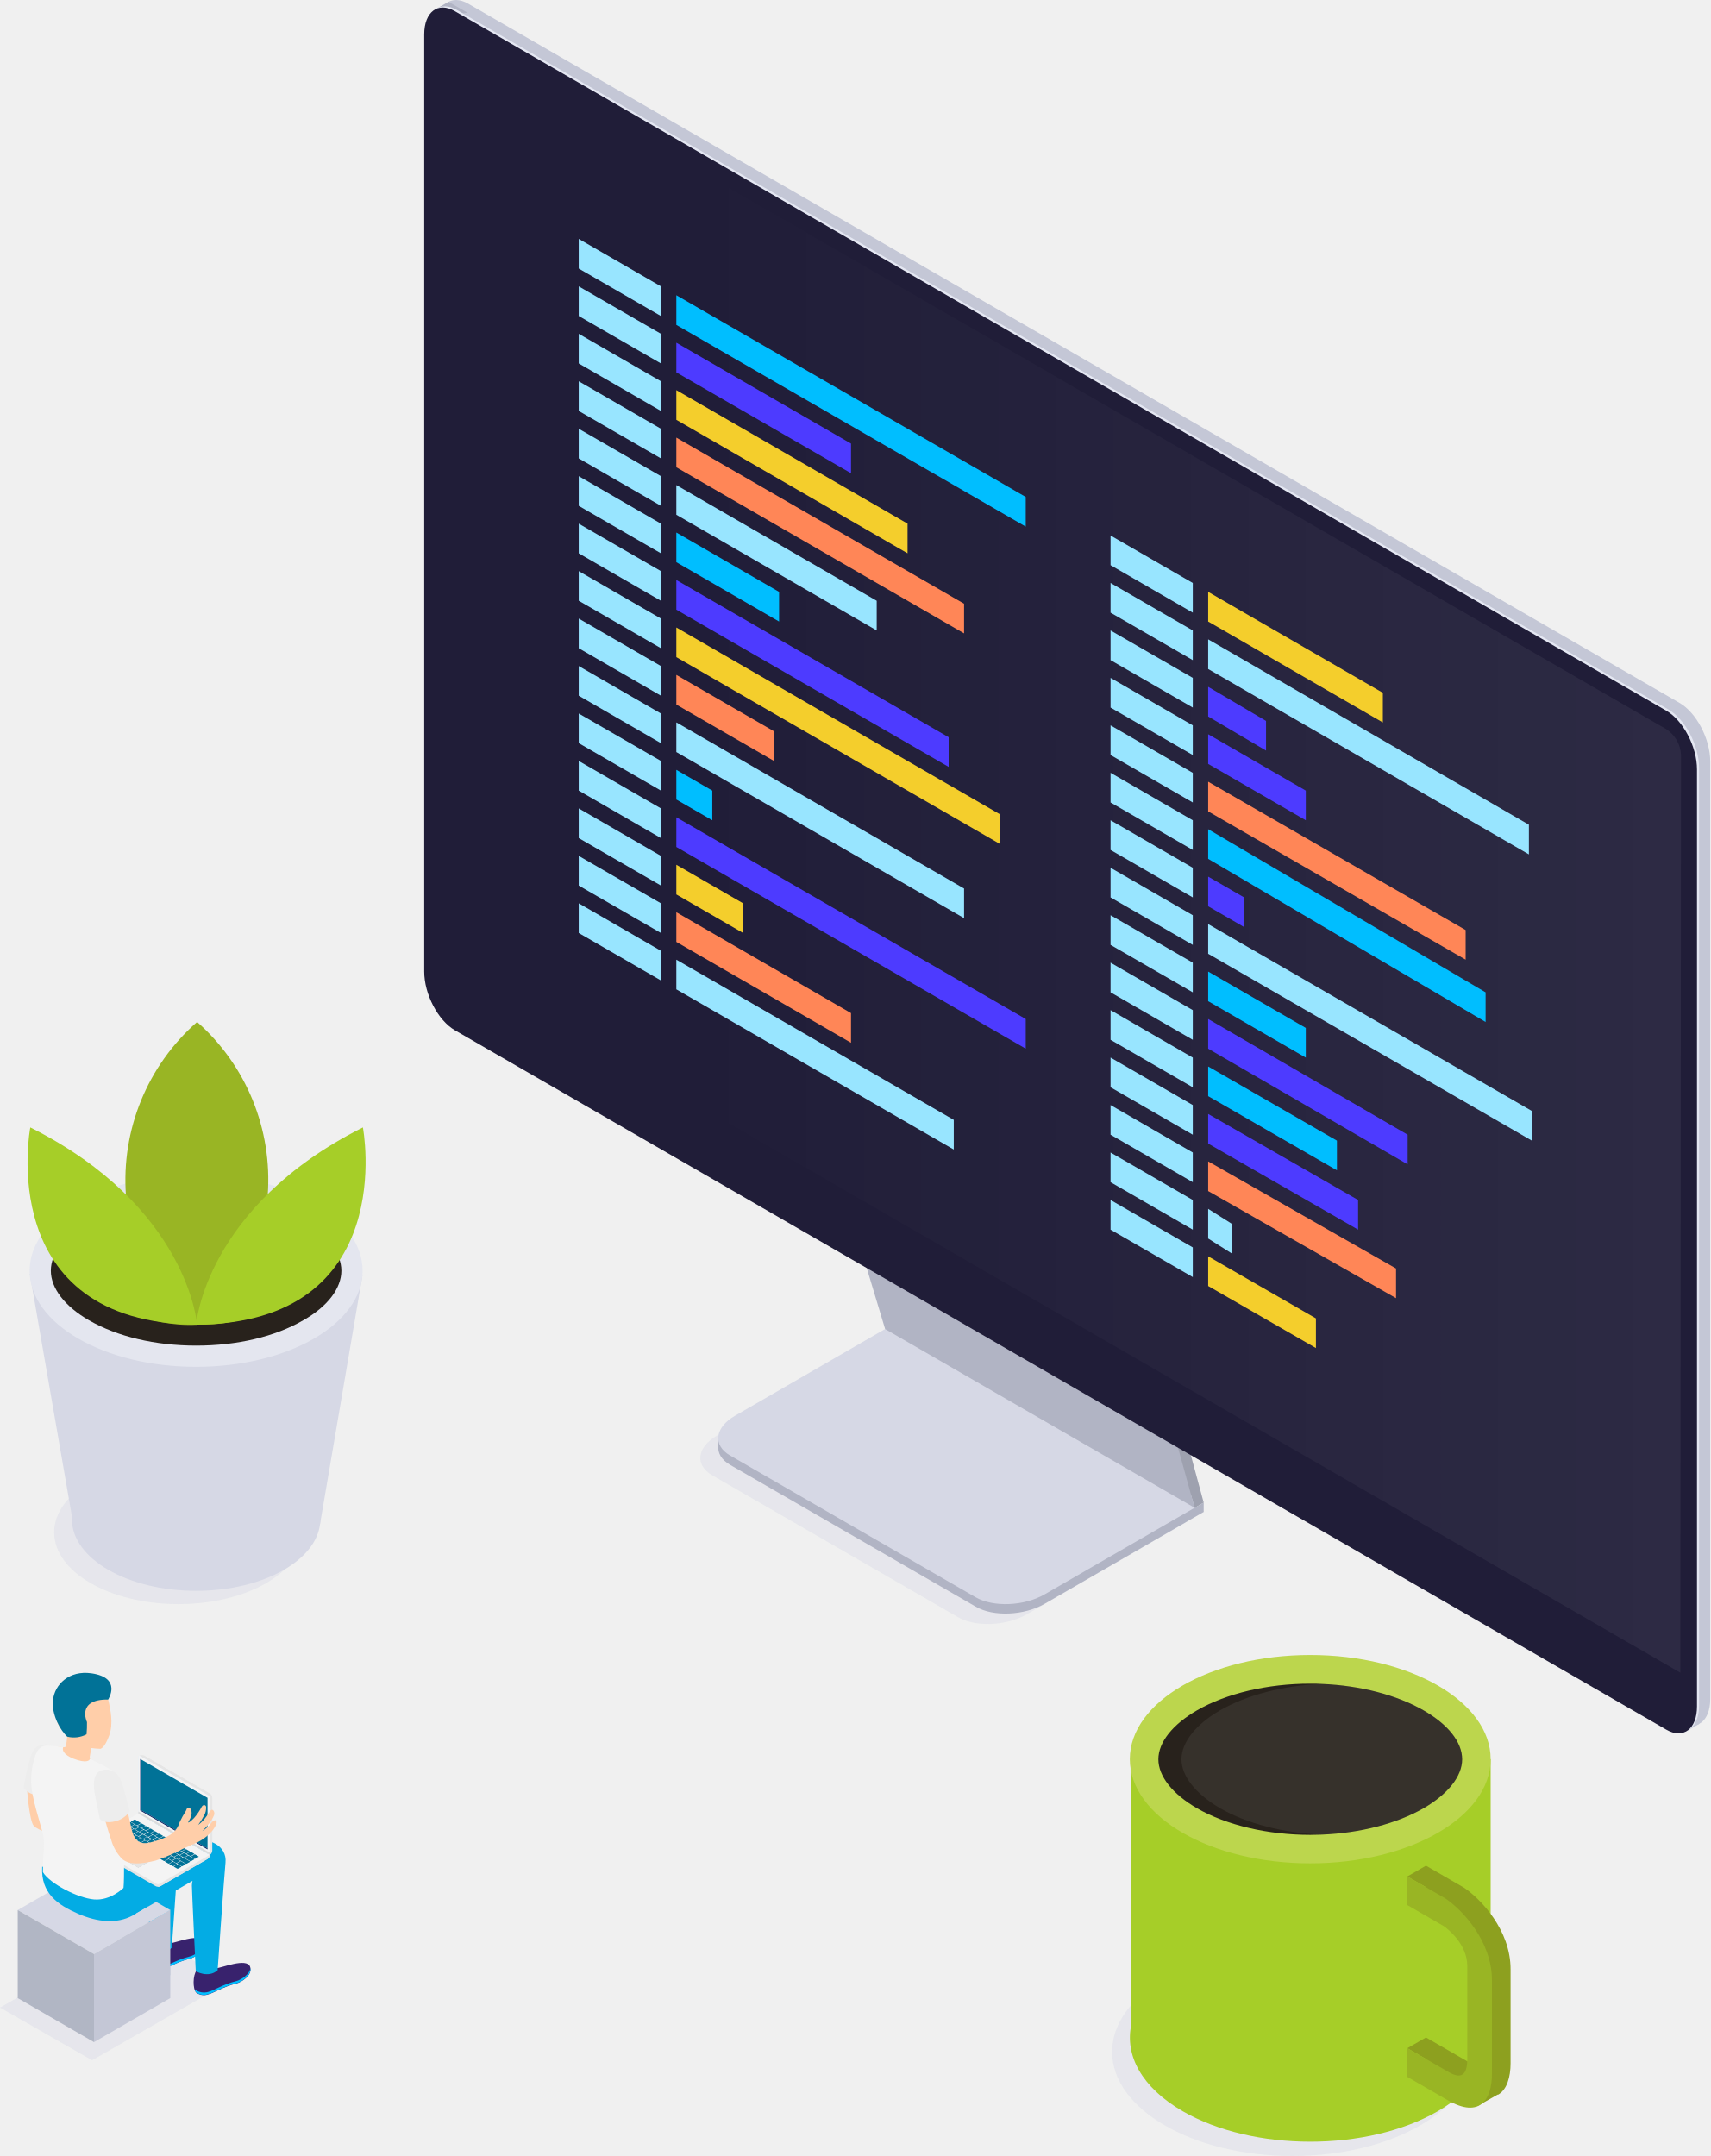
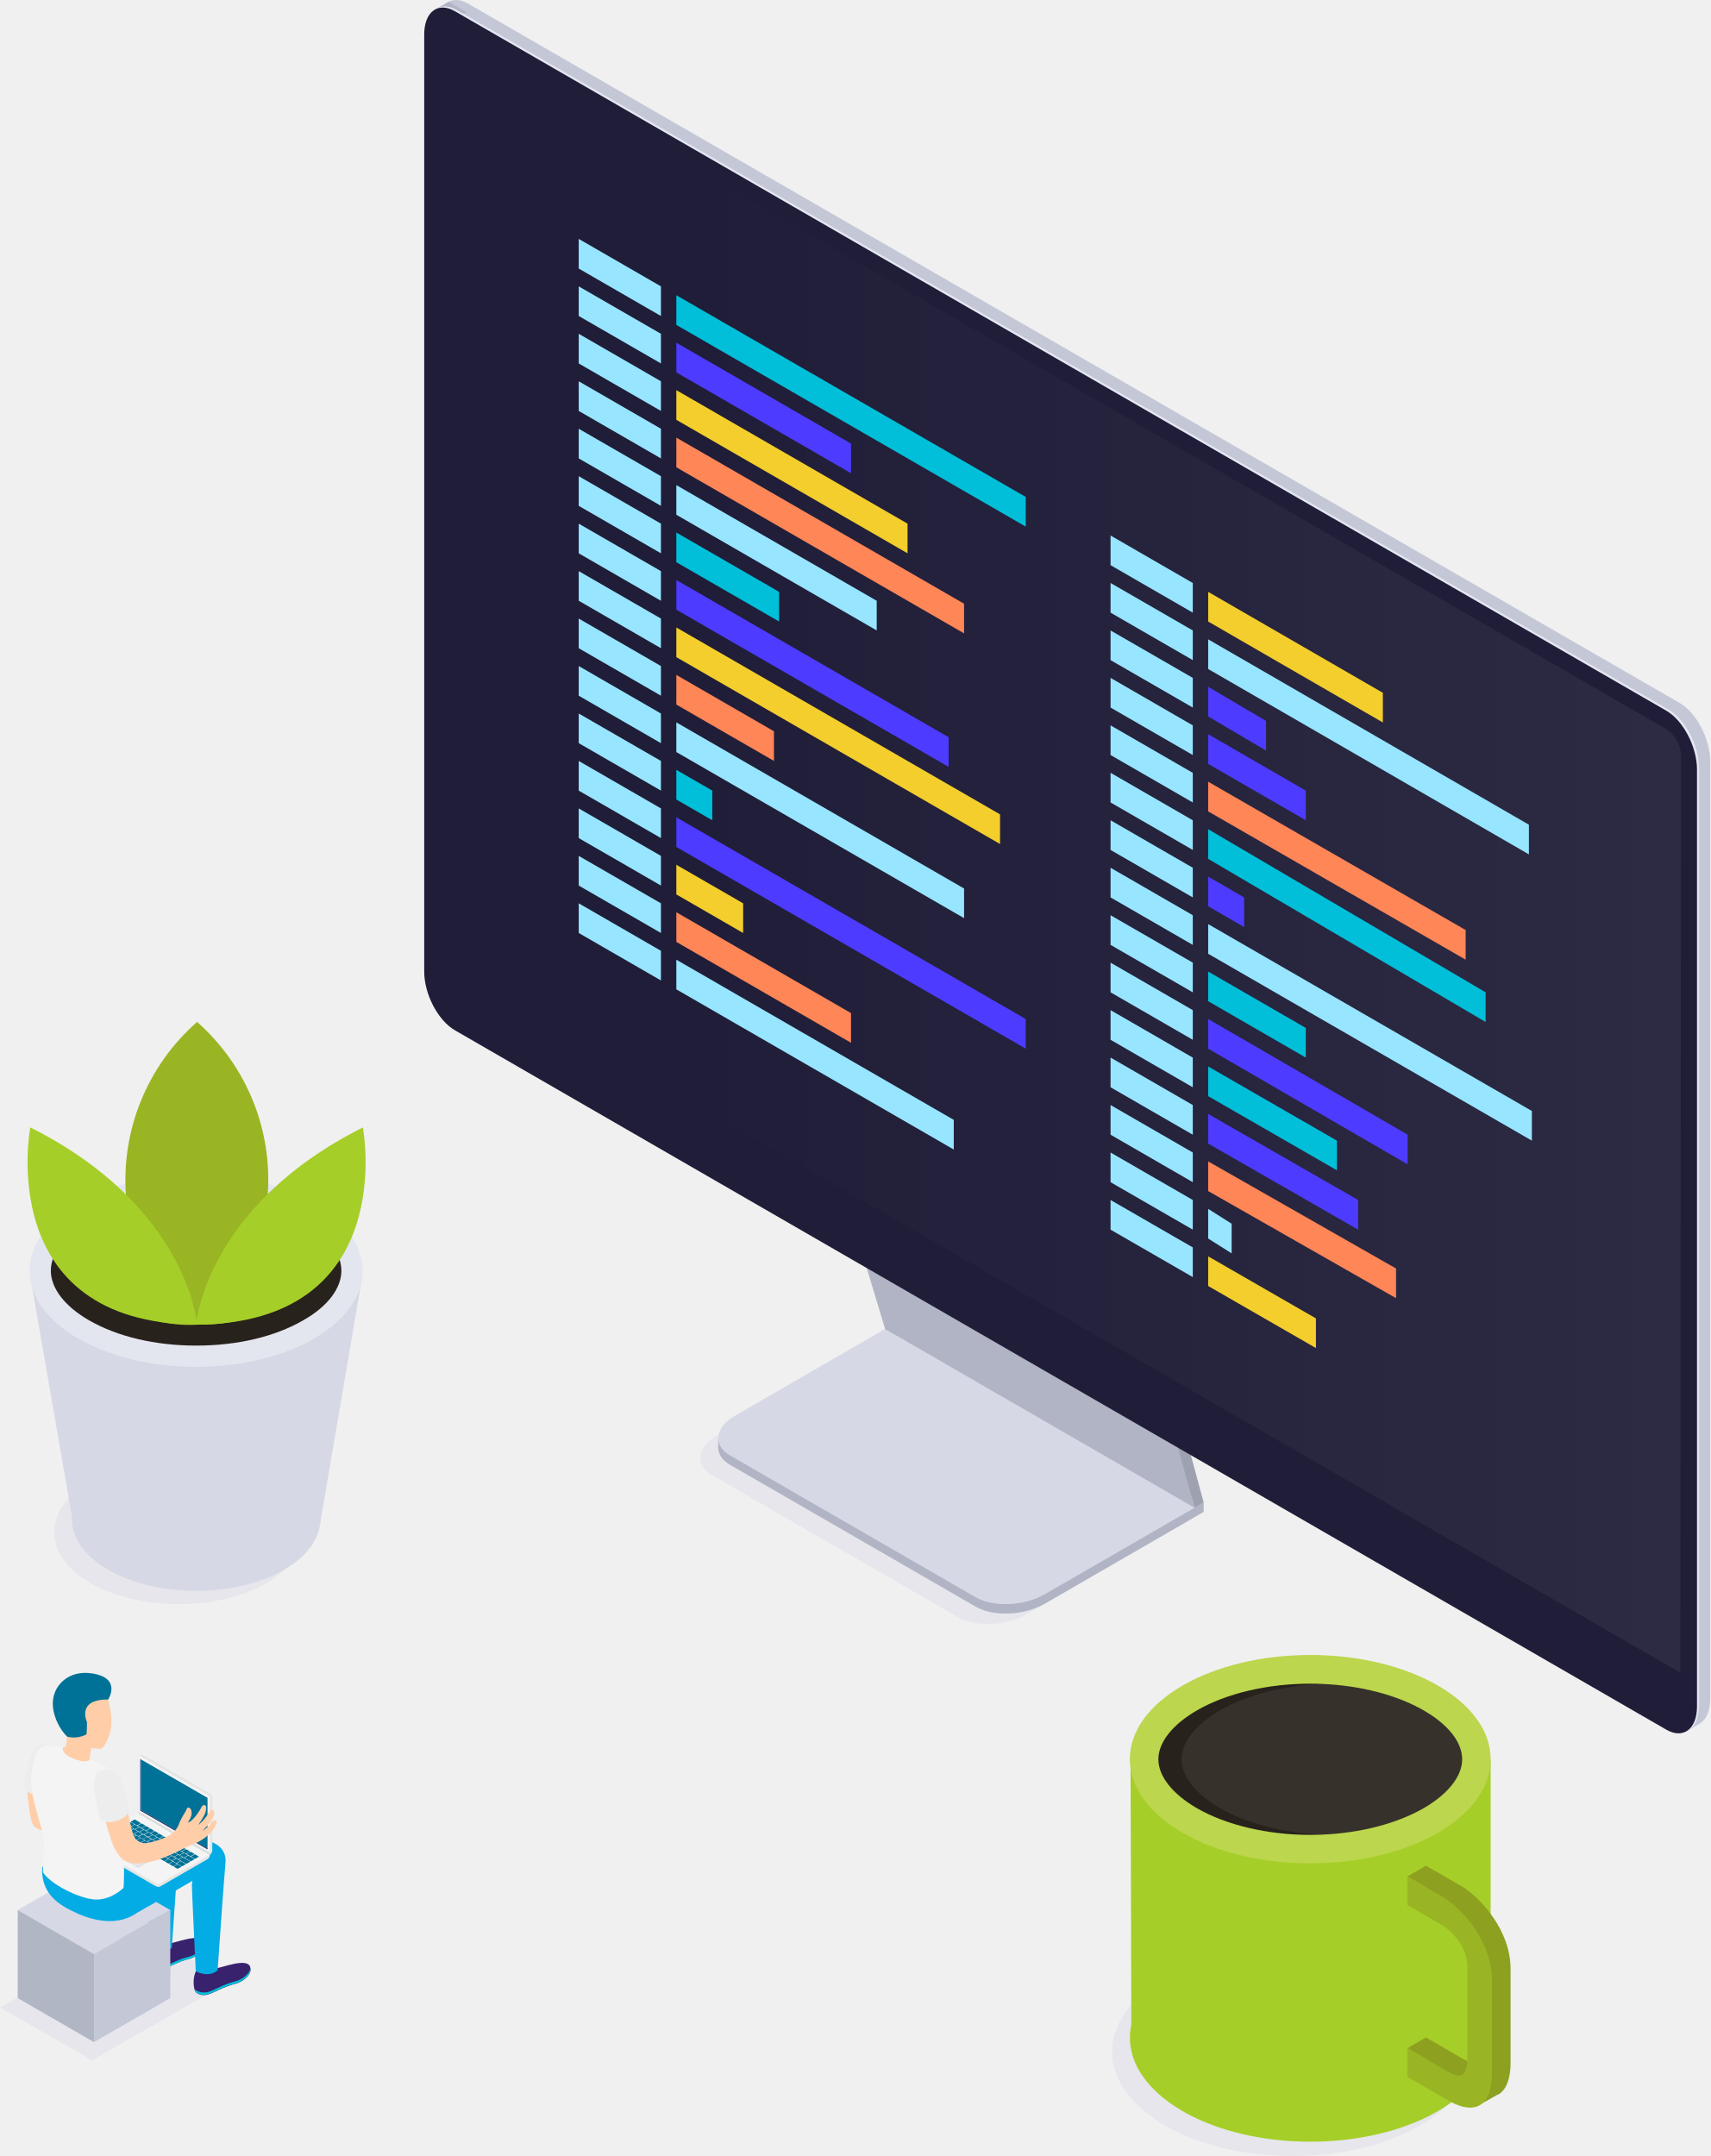
<svg xmlns="http://www.w3.org/2000/svg" viewBox="0 0 396.62 500">
  <defs>
-     <style>.cls-1,.cls-2{fill:#d6d8e5;}.cls-1{opacity:0.4;}.cls-3{fill:#b1b6c4;}.cls-4{fill:#c4c7d6;}.cls-5{fill:#38226d;}.cls-6{fill:#00beff;}.cls-7{fill:#03ace4;}.cls-8{fill:#ffcea9;}.cls-9{fill:#ededed;}.cls-10{fill:#e5e5e5;}.cls-11{fill:#f4f4f4;}.cls-12{fill:#bfbfbf;}.cls-13{fill:#017297;}.cls-14{fill:#dceeff;}.cls-15{fill:#dbdbdb;}.cls-16{fill:#1e3779;}.cls-17{fill:#031f60;}.cls-18{fill:#b1b4c4;}.cls-19{fill:#9ea1af;}.cls-20{fill:#e4e7f2;}.cls-21{fill:#201d38;}.cls-22{opacity:0.3;fill:url(#Безымянный_градиент_15);}.cls-23{fill:#98e5ff;}.cls-24{fill:#f4ce2c;}.cls-25{fill:#4d3bff;}.cls-26{fill:#ff8657;}.cls-27{fill:#00beff;}.cls-28{fill:#a6ce28;}.cls-29{fill:#bcd64d;}.cls-30{fill:#28221c;}.cls-31{fill:#fff;opacity:0.07;}.cls-32{fill:#8da01f;}.cls-33{fill:#99b524;}.cls-34{fill:#e4e6ef;}</style>
+     <style>.cls-1,.cls-2{fill:#d6d8e5;}.cls-1{opacity:0.4;}.cls-3{fill:#b1b6c4;}.cls-4{fill:#c4c7d6;}.cls-5{fill:#38226d;}.cls-6{fill:#01BFD9;}.cls-7{fill:#03ace4;}.cls-8{fill:#ffcea9;}.cls-9{fill:#ededed;}.cls-10{fill:#e5e5e5;}.cls-11{fill:#f4f4f4;}.cls-12{fill:#bfbfbf;}.cls-13{fill:#017297;}.cls-14{fill:#dceeff;}.cls-15{fill:#dbdbdb;}.cls-16{fill:#1e3779;}.cls-17{fill:#031f60;}.cls-18{fill:#b1b4c4;}.cls-19{fill:#9ea1af;}.cls-20{fill:#e4e7f2;}.cls-21{fill:#201d38;}.cls-22{opacity:0.3;fill:url(#Безымянный_градиент_15);}.cls-23{fill:#98e5ff;}.cls-24{fill:#f4ce2c;}.cls-25{fill:#4d3bff;}.cls-26{fill:#ff8657;}.cls-27{fill:#01BFD9;}.cls-28{fill:#a6ce28;}.cls-29{fill:#bcd64d;}.cls-30{fill:#28221c;}.cls-31{fill:#fff;opacity:0.07;}.cls-32{fill:#8da01f;}.cls-33{fill:#99b524;}.cls-34{fill:#e4e6ef;}</style>
    <linearGradient id="Безымянный_градиент_15" x1="101.94" y1="197.18" x2="389.84" y2="197.18" gradientUnits="userSpaceOnUse">
      <stop offset="0.21" stop-color="#fff" stop-opacity="0" />
      <stop offset="1" stop-color="#fff" stop-opacity="0.2" />
    </linearGradient>
  </defs>
  <g id="Слой_2" data-name="Слой 2">
    <g id="Слой_1-2" data-name="Слой 1">
      <polygon class="cls-1" points="21.36 477.8 0 465.58 31.96 447.29 53.31 459.5 21.36 477.8" />
      <polygon class="cls-2" points="21.8 453.17 4.11 442.96 21.8 432.75 39.48 442.96 21.8 453.17" />
      <polygon class="cls-3" points="21.8 473.59 4.11 463.38 4.11 442.96 21.8 453.17 21.8 473.59" />
      <polygon class="cls-4" points="39.49 463.38 21.8 473.59 21.8 453.17 39.49 442.96 39.49 463.38" />
      <g id="Men_5">
        <path class="cls-5" d="M45.57,457a6,6,0,0,0,4.55-.55c1.1,0,7.06-2.51,7.87-.37.71,1.87-1.87,3.61-3.25,3.94-3,.73-5.24,2.23-6.45,2.49a3,3,0,0,1-2.78-.4C44.65,461.21,44.73,458.07,45.57,457Z" />
        <path class="cls-6" d="M48.29,461.94c1.21-.26,3.44-1.76,6.45-2.49,1.15-.28,3.14-1.54,3.34-3.05.27,1.73-2.06,3.26-3.34,3.57-3,.73-5.24,2.23-6.45,2.49a3,3,0,0,1-2.78-.4,1.59,1.59,0,0,1-.39-.72A3.59,3.59,0,0,0,48.29,461.94Z" />
        <path class="cls-5" d="M34.83,451.23a6,6,0,0,0,4.55-.55c1.1,0,7-2.51,7.86-.37.71,1.87-1.87,3.61-3.24,3.94-3,.73-5.24,2.23-6.45,2.49a3,3,0,0,1-2.78-.4C33.91,455.49,34,452.35,34.83,451.23Z" />
        <path class="cls-6" d="M37.55,456.22c1.21-.26,3.44-1.76,6.45-2.49,1.15-.28,3.14-1.54,3.34-3.05.27,1.73-2.06,3.26-3.34,3.57-3,.73-5.24,2.23-6.45,2.49a3,3,0,0,1-2.78-.4,1.61,1.61,0,0,1-.39-.71A3.61,3.61,0,0,0,37.55,456.22Z" />
        <path class="cls-7" d="M18.1,443.82c4.65,2,9,2.36,12.61.44l3.7-2.14c.22,4.78.43,9.37.43,9.37s2.84,2.15,5,.23c0,0,.46-6.7.93-13.3l3.88-2.24a4.51,4.51,0,0,0-.15,1.08c0,1.25.9,19.88.9,19.88s2.86,1.7,5.07-.21c0,0,1.49-21.59,1.83-25,.38-3.88-3.92-5.79-6.65-4.8l-4.16,1.55.2-2.4c.39-3.88-3.92-5.79-6.64-4.8-2.48.91-19.24,7.19-19.24,7.19a42.16,42.16,0,0,0,.59,4.81l-6.62-.56C9.43,439.11,13.46,441.78,18.1,443.82Zm11.56-10.73,4.43-2.55a5.59,5.59,0,0,0-.14.95Z" />
        <path class="cls-8" d="M6.2,414s.54,8.23,1.62,9.42,4.74,2,4.74,2L15.37,430S12.8,415.32,12.24,415,6.2,414,6.2,414Z" />
        <path id="_Контур_" data-name="&lt;Контур&gt;" class="cls-9" d="M11.61,404.85A3.09,3.09,0,0,0,7.69,406c-1,1.71-2.11,7.6-2.21,8.6a4.15,4.15,0,0,0,3.63,1.67Z" />
        <path id="_Контур_2" data-name="&lt;Контур&gt;" class="cls-8" d="M12.6,405c1.42.07,2.48.43,2.66,0a18.1,18.1,0,0,0,.32-2.22c-.16-.42-.3-.86-.3-.86-1.79-1.1-2.35-3-2.59-5.28-.4-3.85,1.68-7.21,5.52-7.61,3.62-.38,6.28,2.16,7,5.65.38,1.72,1.14,5,.11,7.81-.57,1.58-1.31,2.84-2,3.08a17.07,17.07,0,0,1-2.14-.18h0s-.19,1.07-.32,1.75-.09,1.05,1.28,1.89-2.06,2.57-4.3,2.4-4.76-1.52-5.45-3C11.56,406.81,11.62,404.91,12.6,405Z" />
        <g id="_Группа_" data-name="&lt;Группа&gt;">
          <g id="_Группа_2" data-name="&lt;Группа&gt;">
            <g id="_Группа_3" data-name="&lt;Группа&gt;">
              <path id="_Контур_3" data-name="&lt;Контур&gt;" class="cls-10" d="M48.66,430.15h0a1.16,1.16,0,0,1-.58,1l-10.85,6.26a1.15,1.15,0,0,1-1.16,0l-15.2-8.78a1.14,1.14,0,0,1-.58-1v-.08Z" />
              <path id="_Контур_4" data-name="&lt;Контур&gt;" class="cls-10" d="M48.08,431.15l-10.85,6.26a1.1,1.1,0,0,1-.58.16v-7.42h12A1.16,1.16,0,0,1,48.08,431.15Z" />
              <g id="_Группа_4" data-name="&lt;Группа&gt;">
                <path id="_Контур_5" data-name="&lt;Контур&gt;" class="cls-11" d="M37.06,436.84a.79.79,0,0,1-.81,0l-15.81-9.12c-.2-.12-.2-.31,0-.42l11.64-6.73,16.58,9.58Z" />
              </g>
              <g id="_Группа_5" data-name="&lt;Группа&gt;">
                <polygon id="_Контур_6" data-name="&lt;Контур&gt;" class="cls-12" points="26.93 430.15 27.01 430.19 32.08 433.12 34.86 431.51 34.94 431.47 29.79 428.5 26.93 430.15" />
                <polygon id="_Контур_7" data-name="&lt;Контур&gt;" class="cls-10" points="27.01 430.19 32.08 433.12 34.86 431.51 29.79 428.59 27.01 430.19" />
              </g>
              <path class="cls-13" d="M44.36,430.62l.73.42a.24.24,0,0,0,.23,0l.7-.4c.07,0,.08-.1,0-.13l-.73-.43a.27.27,0,0,0-.23,0l-.7.41C44.31,430.53,44.3,430.59,44.36,430.62Z" />
              <path class="cls-13" d="M43.33,430l.73.42a.24.24,0,0,0,.23,0l.7-.4c.07,0,.07-.1,0-.13l-.73-.42a.24.24,0,0,0-.23,0l-.7.4C43.28,429.93,43.27,430,43.33,430Z" />
              <path class="cls-13" d="M42.29,429.43l.73.42a.29.29,0,0,0,.24,0l.69-.4c.07,0,.08-.1,0-.14l-.73-.42a.24.24,0,0,0-.23,0l-.7.4C42.24,429.33,42.23,429.39,42.29,429.43Z" />
              <path class="cls-13" d="M41.26,428.83l.73.42a.27.27,0,0,0,.23,0l.7-.4c.07,0,.08-.1,0-.14l-.73-.42a.29.29,0,0,0-.24,0l-.69.4C41.21,428.73,41.2,428.79,41.26,428.83Z" />
              <path class="cls-13" d="M40.22,428.23l.74.42a.24.24,0,0,0,.23,0l.69-.4c.07,0,.08-.1,0-.13l-.73-.43a.27.27,0,0,0-.23,0l-.7.41C40.17,428.14,40.16,428.2,40.22,428.23Z" />
              <path class="cls-13" d="M39.19,427.63l.73.43a.27.27,0,0,0,.23,0l.7-.41c.07,0,.08-.1,0-.13l-.73-.42a.26.26,0,0,0-.24,0l-.69.4C39.14,427.54,39.13,427.6,39.19,427.63Z" />
              <path class="cls-13" d="M38.16,427l.73.42a.27.27,0,0,0,.23,0l.7-.4c.07,0,.07-.1,0-.14l-.73-.42a.27.27,0,0,0-.23,0l-.7.4C38.1,426.94,38.1,427,38.16,427Z" />
              <path class="cls-13" d="M37.12,426.44l.73.42a.24.24,0,0,0,.23,0l.7-.4c.07,0,.08-.1,0-.13l-.73-.43a.27.27,0,0,0-.23,0l-.7.41C37.07,426.35,37.06,426.41,37.12,426.44Z" />
              <path class="cls-13" d="M36.09,425.84l.73.42a.24.24,0,0,0,.23,0l.7-.4c.07,0,.07-.1,0-.13L37,425.3a.24.24,0,0,0-.23,0l-.7.4C36,425.75,36,425.81,36.09,425.84Z" />
              <path class="cls-13" d="M35.05,425.25l.73.42a.29.29,0,0,0,.24,0l.69-.4c.07,0,.08-.1,0-.14L36,424.7a.24.24,0,0,0-.23,0l-.7.4C35,425.15,35,425.21,35.05,425.25Z" />
              <path class="cls-13" d="M34,424.65l.73.42a.27.27,0,0,0,.23,0l.7-.4c.07,0,.08-.1,0-.14L35,424.1a.29.29,0,0,0-.24,0l-.69.4C34,424.55,34,424.61,34,424.65Z" />
              <path class="cls-13" d="M33,424.05l.74.42a.24.24,0,0,0,.23,0l.7-.4c.06,0,.07-.1,0-.13l-.73-.43a.27.27,0,0,0-.23,0l-.7.41C32.93,424,32.93,424,33,424.05Z" />
              <path class="cls-13" d="M32,423.45l.73.43a.27.27,0,0,0,.23,0l.7-.41c.07,0,.08-.1,0-.13l-.73-.42a.26.26,0,0,0-.24,0l-.69.4C31.9,423.36,31.89,423.42,32,423.45Z" />
              <path class="cls-13" d="M30.42,422.57l1.23.71a.27.27,0,0,0,.23,0l.7-.4c.07,0,.07-.1,0-.14L31.36,422a.27.27,0,0,0-.23,0l-.7.41A.07.07,0,0,0,30.42,422.57Z" />
              <path class="cls-13" d="M41.82,430.31l.74.42a.24.24,0,0,0,.23,0l.7-.4c.06,0,.07-.1,0-.13l-.73-.42a.24.24,0,0,0-.23,0l-.7.4C41.77,430.22,41.77,430.28,41.82,430.31Z" />
              <path class="cls-13" d="M40.79,429.71l.73.43a.27.27,0,0,0,.23,0l.7-.41c.07,0,.08-.1,0-.13l-.73-.42a.26.26,0,0,0-.24,0l-.69.4C40.74,429.62,40.73,429.68,40.79,429.71Z" />
              <path class="cls-13" d="M39.75,429.12l.73.42a.29.29,0,0,0,.24,0l.69-.4c.07,0,.08-.1,0-.14l-.73-.42a.27.27,0,0,0-.23,0l-.7.4C39.7,429,39.69,429.08,39.75,429.12Z" />
              <path class="cls-13" d="M38.72,428.52l.73.42a.27.27,0,0,0,.23,0l.7-.4c.07,0,.07-.1,0-.14l-.73-.42a.27.27,0,0,0-.23,0l-.7.4C38.66,428.42,38.66,428.48,38.72,428.52Z" />
              <path class="cls-13" d="M37.69,427.92l.73.43a.27.27,0,0,0,.23,0l.7-.41c.07,0,.08-.1,0-.13l-.73-.42a.26.26,0,0,0-.24,0l-.69.4C37.64,427.83,37.63,427.89,37.69,427.92Z" />
              <path class="cls-13" d="M36.65,427.33l.73.42a.29.29,0,0,0,.24,0l.69-.4c.07,0,.08-.1,0-.14l-.73-.42a.27.27,0,0,0-.23,0l-.7.4C36.6,427.23,36.59,427.29,36.65,427.33Z" />
              <path class="cls-13" d="M35.62,426.73l.73.42a.27.27,0,0,0,.23,0l.7-.4c.07,0,.07-.1,0-.14l-.73-.42a.27.27,0,0,0-.23,0l-.7.4C35.56,426.63,35.56,426.69,35.62,426.73Z" />
              <path class="cls-13" d="M34.58,426.13l.73.42a.24.24,0,0,0,.23,0l.7-.4c.07,0,.08-.1,0-.13l-.73-.43a.29.29,0,0,0-.24,0l-.69.41C34.53,426,34.52,426.1,34.58,426.13Z" />
              <path class="cls-13" d="M33.54,425.53l.74.42a.24.24,0,0,0,.23,0l.7-.4c.06,0,.07-.1,0-.13l-.73-.42a.24.24,0,0,0-.23,0l-.7.4C33.49,425.44,33.49,425.5,33.54,425.53Z" />
              <path class="cls-13" d="M32.51,424.93l.73.43a.27.27,0,0,0,.23,0l.7-.41c.07,0,.08-.1,0-.13l-.73-.42a.26.26,0,0,0-.24,0l-.69.4C32.46,424.84,32.45,424.9,32.51,424.93Z" />
              <path class="cls-13" d="M31.47,424.34l.73.42a.29.29,0,0,0,.24,0l.69-.4c.07,0,.08-.1,0-.14l-.73-.42a.27.27,0,0,0-.23,0l-.7.4C31.42,424.24,31.41,424.3,31.47,424.34Z" />
              <path class="cls-13" d="M30.44,423.74l.73.42a.27.27,0,0,0,.23,0l.7-.4c.07,0,.07-.1,0-.14l-.73-.42a.27.27,0,0,0-.23,0l-.7.4C30.38,423.64,30.38,423.7,30.44,423.74Z" />
              <path class="cls-13" d="M42.86,430.91l1.23.71a.27.27,0,0,0,.23,0l.7-.4c.07,0,.08-.1,0-.14l-1.23-.71a.29.29,0,0,0-.24,0l-.69.41C42.81,430.82,42.8,430.88,42.86,430.91Z" />
              <path class="cls-13" d="M30.35,422.6l.73.42c.06,0,.06.09,0,.13l-.74.42a.2.2,0,0,1-.21,0l-.06,0a.23.23,0,0,0-.2,0l-.78.45a.28.28,0,0,1-.22,0l-.46-.27c-.06,0-.06-.09,0-.13l.73-.42.15-.08.11-.07.11-.06.62-.36A.22.22,0,0,1,30.35,422.6Z" />
              <path class="cls-13" d="M40.35,432.93l.73.42a.24.24,0,0,0,.23,0l.7-.4c.07,0,.07-.1,0-.13l-.73-.42a.24.24,0,0,0-.23,0l-.7.4C40.3,432.84,40.29,432.9,40.35,432.93Z" />
              <path class="cls-13" d="M39.32,432.34l.73.42a.27.27,0,0,0,.23,0l.7-.4c.07,0,.07-.1,0-.14l-.73-.42a.27.27,0,0,0-.23,0l-.7.4C39.26,432.24,39.26,432.3,39.32,432.34Z" />
              <path class="cls-13" d="M38.28,431.74l.74.42a.24.24,0,0,0,.23,0l.7-.4c.06,0,.07-.1,0-.13l-.73-.42a.24.24,0,0,0-.23,0l-.7.41C38.23,431.65,38.23,431.71,38.28,431.74Z" />
              <path class="cls-13" d="M29.5,426.67l.73.42a.26.26,0,0,0,.24,0l.69-.4c.07,0,.08-.1,0-.13l-.73-.43a.27.27,0,0,0-.23,0l-.7.41C29.45,426.58,29.44,426.64,29.5,426.67Z" />
              <path class="cls-13" d="M28.47,426.08l.73.42a.27.27,0,0,0,.23,0l.7-.41c.07,0,.08-.09,0-.13l-.73-.42a.26.26,0,0,0-.24,0l-.69.4C28.42,426,28.41,426,28.47,426.08Z" />
              <path class="cls-13" d="M27.44,425.48l.73.42a.24.24,0,0,0,.23,0l.7-.4c.07,0,.08-.1,0-.13l-.73-.43a.29.29,0,0,0-.24,0l-.69.41C27.39,425.39,27.38,425.45,27.44,425.48Z" />
              <path class="cls-13" d="M26.41,424.88l.73.43a.27.27,0,0,0,.23,0l.7-.41c.07,0,.07-.1,0-.13l-.74-.42a.24.24,0,0,0-.23,0l-.7.4C26.36,424.79,26.35,424.85,26.41,424.88Z" />
              <path class="cls-13" d="M37,431l1,.58a.29.29,0,0,0,.24,0l.69-.4c.07,0,.08-.1,0-.14l-1-.57a.24.24,0,0,0-.23,0l-.7.4C36.94,430.9,36.93,431,37,431Z" />
              <path class="cls-13" d="M30.53,427.27l1,.57a.24.24,0,0,0,.23,0l.7-.4c.07,0,.08-.1,0-.14l-1-.57a.27.27,0,0,0-.23,0l-.7.4C30.48,427.17,30.47,427.23,30.53,427.27Z" />
              <path class="cls-13" d="M31.83,428l4.86,2.81a.27.27,0,0,0,.23,0l.7-.4c.07,0,.07-.1,0-.14l-4.85-2.8a.26.26,0,0,0-.24,0l-.69.4C31.78,427.92,31.77,428,31.83,428Z" />
              <path class="cls-13" d="M40.54,430.73l.73.42a.24.24,0,0,0,.23,0l.7-.4c.07,0,.08-.1,0-.14l-.73-.42a.29.29,0,0,0-.24,0l-.69.4C40.49,430.63,40.48,430.69,40.54,430.73Z" />
              <path class="cls-13" d="M39.51,430.13l.73.42a.24.24,0,0,0,.23,0l.7-.4c.07,0,.07-.1,0-.13l-.73-.42a.24.24,0,0,0-.23,0l-.7.4C39.46,430,39.45,430.1,39.51,430.13Z" />
              <path class="cls-13" d="M38.47,429.54l.74.42a.27.27,0,0,0,.23,0l.7-.4c.06,0,.07-.1,0-.14l-.73-.42a.27.27,0,0,0-.23,0l-.7.4C38.42,429.44,38.42,429.5,38.47,429.54Z" />
              <path class="cls-13" d="M37.44,428.94l.73.42a.24.24,0,0,0,.23,0l.7-.4c.07,0,.08-.1,0-.14l-.73-.42a.27.27,0,0,0-.23,0l-.7.41C37.39,428.85,37.38,428.91,37.44,428.94Z" />
              <path class="cls-13" d="M36.41,428.34l.73.42a.24.24,0,0,0,.23,0l.7-.41c.07,0,.08-.1,0-.13l-.73-.42a.26.26,0,0,0-.24,0l-.69.4C36.36,428.25,36.35,428.31,36.41,428.34Z" />
              <path class="cls-13" d="M35.38,427.75l.73.42a.27.27,0,0,0,.23,0l.7-.4c.06,0,.07-.1,0-.14l-.73-.42a.27.27,0,0,0-.23,0l-.7.4C35.32,427.65,35.32,427.71,35.38,427.75Z" />
              <path class="cls-13" d="M34.34,427.15l.73.42a.26.26,0,0,0,.24,0l.69-.4c.07,0,.08-.1,0-.13l-.73-.43a.27.27,0,0,0-.23,0l-.7.41C34.29,427.06,34.28,427.12,34.34,427.15Z" />
              <path class="cls-13" d="M33.31,426.55,34,427a.27.27,0,0,0,.23,0l.7-.41c.07,0,.08-.1,0-.13l-.73-.42a.26.26,0,0,0-.24,0l-.69.4C33.26,426.46,33.25,426.52,33.31,426.55Z" />
              <path class="cls-13" d="M32.28,426l.73.42a.27.27,0,0,0,.23,0l.7-.4c.07,0,.07-.1,0-.14l-.73-.42a.27.27,0,0,0-.23,0l-.7.4C32.22,425.86,32.22,425.92,32.28,426Z" />
              <path class="cls-13" d="M31.24,425.36l.73.42a.26.26,0,0,0,.24,0l.69-.4c.07,0,.08-.1,0-.13l-.73-.43a.27.27,0,0,0-.23,0l-.7.41C31.19,425.27,31.18,425.33,31.24,425.36Z" />
              <path class="cls-13" d="M30.21,424.76l.73.43a.27.27,0,0,0,.23,0l.7-.41c.07,0,.08-.1,0-.13l-.73-.42a.26.26,0,0,0-.24,0l-.69.4C30.16,424.67,30.15,424.73,30.21,424.76Z" />
              <path class="cls-13" d="M29.18,424.17l.73.42a.27.27,0,0,0,.23,0l.7-.4c.07,0,.07-.1,0-.14l-.73-.42a.27.27,0,0,0-.23,0l-.7.4C29.12,424.07,29.12,424.13,29.18,424.17Z" />
              <path class="cls-13" d="M41.57,431.33l1.52.87a.27.27,0,0,0,.23,0l.69-.4c.07,0,.08-.1,0-.14l-1.51-.87a.24.24,0,0,0-.23,0l-.7.4C41.52,431.23,41.51,431.29,41.57,431.33Z" />
              <path class="cls-13" d="M40.05,431.6l.73.43a.27.27,0,0,0,.23,0l.7-.41c.07,0,.08-.1,0-.13l-.73-.42a.24.24,0,0,0-.23,0l-.7.4C40,431.51,40,431.57,40.05,431.6Z" />
              <path class="cls-13" d="M39,431l.73.42a.27.27,0,0,0,.23,0l.7-.4c.07,0,.08-.1,0-.14l-.74-.42a.27.27,0,0,0-.23,0l-.69.4C39,430.91,39,431,39,431Z" />
              <path class="cls-13" d="M38,430.41l.73.42a.24.24,0,0,0,.23,0l.7-.4c.06,0,.07-.1,0-.13l-.73-.43a.27.27,0,0,0-.23,0l-.7.41C37.93,430.32,37.93,430.38,38,430.41Z" />
              <path class="cls-13" d="M37,429.81l.73.43a.29.29,0,0,0,.24,0l.69-.41c.07,0,.08-.1,0-.13l-.73-.42a.24.24,0,0,0-.23,0l-.7.4C36.9,429.72,36.89,429.78,37,429.81Z" />
              <path class="cls-13" d="M35.92,429.22l.73.42a.27.27,0,0,0,.23,0l.7-.4c.07,0,.08-.1,0-.14l-.73-.42a.29.29,0,0,0-.24,0l-.69.4C35.87,429.12,35.86,429.18,35.92,429.22Z" />
              <path class="cls-13" d="M34.89,428.62l.73.42a.24.24,0,0,0,.23,0l.7-.4c.07,0,.07-.1,0-.13l-.73-.42a.24.24,0,0,0-.23,0l-.7.4C34.83,428.53,34.83,428.59,34.89,428.62Z" />
              <path class="cls-13" d="M33.85,428l.73.42a.29.29,0,0,0,.24,0l.69-.4c.07,0,.08-.1,0-.14l-.73-.42a.24.24,0,0,0-.23,0l-.7.4C33.8,427.93,33.79,428,33.85,428Z" />
              <path class="cls-13" d="M32.82,427.43l.73.42a.24.24,0,0,0,.23,0l.7-.4c.07,0,.08-.1,0-.14l-.73-.42a.29.29,0,0,0-.24,0l-.69.41C32.77,427.33,32.76,427.39,32.82,427.43Z" />
              <path class="cls-13" d="M31.79,426.83l.73.42a.26.26,0,0,0,.23,0l.7-.41c.07,0,.07-.1,0-.13l-.74-.42a.24.24,0,0,0-.23,0l-.7.4C31.74,426.74,31.73,426.8,31.79,426.83Z" />
              <path class="cls-13" d="M30.76,426.24l.73.42a.27.27,0,0,0,.23,0l.7-.4c.06,0,.07-.1,0-.14l-.73-.42a.27.27,0,0,0-.23,0l-.7.4C30.7,426.14,30.7,426.2,30.76,426.24Z" />
              <path class="cls-13" d="M29.72,425.64l.73.42a.26.26,0,0,0,.24,0l.69-.4c.07,0,.08-.1,0-.13l-.73-.43a.27.27,0,0,0-.23,0l-.7.41C29.67,425.55,29.66,425.61,29.72,425.64Z" />
              <path class="cls-13" d="M27.41,424.31l2,1.16a.27.27,0,0,0,.23,0l.7-.41c.07,0,.08-.1,0-.13l-2-1.16a.26.26,0,0,0-.24,0l-.69.4C27.36,424.21,27.35,424.27,27.41,424.31Z" />
              <path class="cls-13" d="M41.08,432.2l1,.58a.27.27,0,0,0,.23,0l.7-.41c.07,0,.08-.1,0-.13l-1-.58a.27.27,0,0,0-.23,0l-.7.41C41,432.11,41,432.17,41.08,432.2Z" />
            </g>
            <g id="_Группа_6" data-name="&lt;Группа&gt;">
              <g id="_Группа_7" data-name="&lt;Группа&gt;">
                <g id="_Группа_8" data-name="&lt;Группа&gt;">
                  <path id="_Контур_8" data-name="&lt;Контур&gt;" class="cls-10" d="M48.66,430.15h0l-16.58-9.58v-13l.13-.3.13-.06h0a1.13,1.13,0,0,1,1.15,0l15.17,8.75a1.17,1.17,0,0,1,.57,1v12.24C49.12,429.79,49,429.94,48.66,430.15Z" />
                  <path id="_Контур_9" data-name="&lt;Контур&gt;" class="cls-10" d="M47.14,417.51,32.08,408v-.43l.13-.3.13-.06a1.13,1.13,0,0,1,1.15,0l15.17,8.75a1.06,1.06,0,0,1,.43.46Z" />
                  <path id="_Контур_10" data-name="&lt;Контур&gt;" class="cls-14" d="M32.46,407.24l15.92,9.19a.57.57,0,0,1,.28.48v13.24l-16.58-9.58V407.46A.25.25,0,0,1,32.46,407.24Z" />
                  <path id="_Контур_11" data-name="&lt;Контур&gt;" class="cls-11" d="M32.46,407.24l15.92,9.19a.57.57,0,0,1,.28.48v13.24l-16.58-9.58V407.46A.25.25,0,0,1,32.46,407.24Z" />
                  <polygon id="_Контур_12" data-name="&lt;Контур&gt;" class="cls-15" points="48.66 430.15 48.66 429.67 32.08 420.1 32.08 420.57 48.66 430.15" />
                </g>
                <polygon id="_Контур_13" data-name="&lt;Контур&gt;" class="cls-16" points="32.51 419.88 32.51 407.93 32.71 408.04 32.71 419.78 32.51 419.88" />
                <polygon id="_Контур_14" data-name="&lt;Контур&gt;" class="cls-13" points="32.71 408.04 32.71 419.78 48.13 428.65 48.13 416.94 32.71 408.04" />
                <polygon id="_Контур_15" data-name="&lt;Контур&gt;" class="cls-17" points="32.51 419.88 48.13 428.89 48.13 428.65 32.71 419.78 32.51 419.88" />
              </g>
            </g>
          </g>
        </g>
        <path id="_Контур_16" data-name="&lt;Контур&gt;" class="cls-11" d="M14.66,405.17c-.4,1,.61,2.18,3.28,3s2.91-.24,2.91-.24a53.58,53.58,0,0,1,5.2,2.68c1.6,1.12,2.31,4.37,2.53,9.85.25,6.34.27,15.74.06,17.37,0,0-3,3-6.83,2.67s-10.3-3.71-11.86-6.33c0-5.56.69-6.47-.21-9.67-2.06-7.33-3.15-10.33-2.14-15.21.82-4,2-4.51,3.57-4.47A33.36,33.36,0,0,1,14.66,405.17Z" />
        <path id="_Контур_17" data-name="&lt;Контур&gt;" class="cls-8" d="M34.89,427.27c-3.15.8-3.89-1.19-4.3-2.83-1-4-1.54-7.58-2.29-9.84-.88-2.66-1.8-3.09-3.1-3.61-1.51-.61-2.82.68-2.32,4.07a68.31,68.31,0,0,0,2.89,11.58,10.25,10.25,0,0,0,2.58,4.5c1.63,1.32,4.08,1.26,7.78.34a42.6,42.6,0,0,0,6.3-2.73c.8-.37,1.42-.62,3-1.34a10.44,10.44,0,0,0,4-3.08c.8-1.17.91-1.72.75-2s-.58-.26-1,.23a8.55,8.55,0,0,1-2.26,2.09s1-1,1.53-1.69a8.58,8.58,0,0,0,1.19-2c.29-.68-.3-1.6-.75-1.12s-.65,1-1.47,2a8.28,8.28,0,0,1-1.46,1.39,15.79,15.79,0,0,0,1.35-2.16,3.67,3.67,0,0,0,.49-2c0-.35-.53-.77-1-.1A12.84,12.84,0,0,1,45,421.62c-.72.75-1.33,1.18-1.35,1s.44-.62.69-1.48,0-1.79-.48-1.89-.39-.08-.77.74a22.32,22.32,0,0,0-1.43,2.6,5.4,5.4,0,0,1-1.3,2.23C39.6,425.61,37.89,426.52,34.89,427.27Z" />
        <path id="_Контур_18" data-name="&lt;Контур&gt;" class="cls-9" d="M24,410.45c2.1-.31,3.59.64,4.52,3.82s1.57,5.8,1.57,5.8a5.7,5.7,0,0,1-3.52,2.34c-2.51.61-3.42-.59-3.42-.59s-.7-3.34-1.13-5.61S21.44,410.83,24,410.45Z" />
        <path class="cls-13" d="M25.08,394.14s3.32-5.05-3.88-6.08c-5.19-.74-8.53,2.59-8.91,6.21-.37,3.46,1.76,7.05,3.29,8.48a6.27,6.27,0,0,0,4.49-.54,25.63,25.63,0,0,0,.1-2.84S17.64,394.05,25.08,394.14Z" />
      </g>
      <polygon class="cls-4" points="39.49 458.05 39.49 442.88 27.44 449.91 32.08 459.5 39.49 458.05" />
      <polygon class="cls-2" points="31.59 443.75 36.21 441.07 39.48 442.96 34.69 445.68 31.59 443.75" />
      <g id="monitor">
        <path class="cls-1" d="M222.1,375l-56.92-32.86c-4.11-2.37-3.59-6.51,1.15-9.25l36.88-21.29L275,353.08l-36.87,21.29C233.38,377.11,226.21,377.4,222.1,375Z" />
        <path class="cls-18" d="M226.26,372.59l-56.93-32.87c-4.1-2.37-3.58-6.5,1.15-9.24l36.88-21.29,71.79,41.44-36.88,21.3C237.53,374.66,230.36,375,226.26,372.59Z" />
        <polygon class="cls-18" points="279.15 350.63 279.15 348.46 275.84 350.37 279.15 350.63" />
        <polygon class="cls-18" points="166.56 335.81 166.56 333.6 169.97 335.01 166.56 335.81" />
        <path class="cls-2" d="M226.26,370.42l-56.93-32.87c-4.1-2.37-3.58-6.51,1.15-9.24L207.36,307l71.79,41.45-36.88,21.29C237.53,372.49,230.36,372.78,226.26,370.42Z" />
        <polygon class="cls-19" points="207.56 307.11 198.67 277.63 271.24 319.26 279.15 348.46 207.56 307.11" />
        <path class="cls-19" d="M277.05,349.67l2.1-1.21L276,346Z" />
        <polygon class="cls-18" points="205.27 308.22 196.38 278.74 268.95 320.37 277.05 349.67 205.27 308.22" />
        <path class="cls-4" d="M389.49,399.35,108.58,237.17c-3.94-2.28-7.13-8.38-7.13-13.63V6.25c0-5.25,3.19-7.67,7.13-5.39L389.49,163c3.94,2.27,7.13,8.37,7.13,13.63V394C396.62,399.21,393.43,401.63,389.49,399.35Z" />
        <polygon class="cls-4" points="390.93 401.59 394.05 399.8 392.7 390.57 390.93 401.59" />
        <path class="cls-18" d="M100.94,2.19,104,.43l4.4,2.51s-4.69.71-4.8.68S100.94,2.19,100.94,2.19Z" />
        <path class="cls-20" d="M386.91,400.84,106,238.66c-3.94-2.28-7.14-8.38-7.14-13.63V7.74c0-5.26,3.2-7.67,7.14-5.4l280.9,162.18c3.94,2.28,7.14,8.38,7.14,13.64V395.44C394.05,400.7,390.85,403.11,386.91,400.84Z" />
        <path class="cls-21" d="M386.42,401.12,105.51,238.94c-3.94-2.28-7.13-8.38-7.13-13.63V8c0-5.25,3.19-7.67,7.13-5.39L386.42,164.81c3.94,2.27,7.13,8.37,7.13,13.63V395.73C393.55,401,390.36,403.4,386.42,401.12Z" />
        <path class="cls-22" d="M389.69,387.91,101.94,221.78l.15-212.89c0-2.18,1.53-3.06,3.42-2L386.42,169.1a7.55,7.55,0,0,1,3.42,5.92Z" />
        <polygon class="cls-23" points="276.62 142.08 257.55 131.07 257.55 124.19 276.62 135.2 276.62 142.08" />
        <polygon class="cls-24" points="320.7 167.55 280.19 144.14 280.19 137.26 320.7 160.67 320.7 167.55" />
        <polygon class="cls-23" points="276.62 164.09 257.55 153.09 257.55 146.21 276.62 157.21 276.62 164.09" />
        <polygon class="cls-25" points="293.61 174.07 280.19 166.16 280.19 159.28 293.61 167.19 293.61 174.07" />
        <polygon class="cls-23" points="276.62 175.1 257.55 164.09 257.55 157.21 276.62 168.22 276.62 175.1" />
        <polygon class="cls-25" points="302.83 190.23 280.19 177.16 280.19 170.28 302.83 183.35 302.83 190.23" />
        <polygon class="cls-23" points="276.62 186.1 257.55 175.1 257.55 168.22 276.62 179.23 276.62 186.1" />
        <polygon class="cls-26" points="339.9 222.56 280.19 188.17 280.19 181.29 339.9 215.69 339.9 222.56" />
        <polygon class="cls-23" points="276.62 153.09 257.55 142.08 257.55 135.2 276.62 146.21 276.62 153.09" />
        <polygon class="cls-23" points="354.57 198.14 280.19 155.15 280.19 148.27 354.57 191.26 354.57 198.14" />
        <polygon class="cls-23" points="276.62 197.11 257.55 186.1 257.55 179.22 276.62 190.23 276.62 197.11" />
        <polygon class="cls-27" points="344.53 237.01 280.19 199.18 280.19 192.3 344.53 230.13 344.53 237.01" />
        <polygon class="cls-23" points="276.62 219.13 257.55 208.12 257.55 201.24 276.62 212.25 276.62 219.13" />
        <polygon class="cls-23" points="355.26 264.53 280.19 221.19 280.19 214.31 355.26 257.65 355.26 264.53" />
        <polygon class="cls-23" points="276.62 230.13 257.55 219.13 257.55 212.25 276.62 223.25 276.62 230.13" />
        <polygon class="cls-27" points="302.83 245.27 280.19 232.19 280.19 225.32 302.83 238.39 302.83 245.27" />
        <polygon class="cls-23" points="276.62 241.14 257.55 230.13 257.55 223.25 276.62 234.26 276.62 241.14" />
        <polygon class="cls-25" points="326.45 270.03 280.19 243.2 280.19 236.32 326.45 263.15 326.45 270.03" />
        <polygon class="cls-23" points="276.62 208.12 257.55 197.11 257.55 190.23 276.62 201.24 276.62 208.12" />
        <polygon class="cls-25" points="288.53 215 280.19 210.18 280.19 203.3 288.53 208.12 288.53 215" />
        <polygon class="cls-23" points="276.62 252.15 257.55 241.14 257.55 234.26 276.62 245.27 276.62 252.15" />
        <polygon class="cls-27" points="310.05 271.41 280.19 254.21 280.19 247.33 310.05 264.53 310.05 271.41" />
        <polygon class="cls-23" points="276.62 274.16 257.55 263.15 257.55 256.27 276.62 267.28 276.62 274.16" />
        <polygon class="cls-26" points="323.76 301.06 280.19 276.22 280.19 269.34 323.76 294.18 323.76 301.06" />
        <polygon class="cls-23" points="276.62 285.17 257.55 274.16 257.55 267.28 276.62 278.29 276.62 285.17" />
        <polygon class="cls-23" points="285.63 290.67 280.19 287.23 280.19 280.35 285.63 283.79 285.63 290.67" />
        <polygon class="cls-23" points="276.62 296.17 257.55 285.17 257.55 278.29 276.62 289.29 276.62 296.17" />
        <polygon class="cls-24" points="305.18 312.63 280.19 298.24 280.19 291.36 305.18 305.75 305.18 312.63" />
        <polygon class="cls-23" points="276.62 263.15 257.55 252.15 257.55 245.26 276.62 256.27 276.62 263.15" />
        <polygon class="cls-25" points="314.96 285.17 280.19 265.21 280.19 258.34 314.96 278.29 314.96 285.17" />
        <polygon class="cls-23" points="153.28 73.29 134.21 62.28 134.21 55.4 153.28 66.41 153.28 73.29" />
        <polygon class="cls-27" points="237.88 122.13 156.85 75.35 156.85 68.47 237.88 115.25 237.88 122.13" />
        <polygon class="cls-23" points="153.28 95.3 134.21 84.29 134.21 77.41 153.28 88.42 153.28 95.3" />
        <polygon class="cls-24" points="210.47 128.32 156.85 97.36 156.85 90.48 210.47 121.44 210.47 128.32" />
        <polygon class="cls-23" points="153.28 106.31 134.21 95.3 134.21 88.42 153.28 99.43 153.28 106.31" />
        <polygon class="cls-26" points="223.58 146.89 156.85 108.37 156.85 101.49 223.58 140.01 223.58 146.89" />
        <polygon class="cls-23" points="153.28 117.31 134.21 106.31 134.21 99.43 153.28 110.43 153.28 117.31" />
        <polygon class="cls-23" points="203.32 146.21 156.85 119.38 156.85 112.5 203.32 139.33 203.32 146.21" />
        <polygon class="cls-23" points="153.28 84.29 134.21 73.28 134.21 66.41 153.28 77.41 153.28 84.29" />
        <polygon class="cls-25" points="197.36 109.75 156.85 86.36 156.85 79.48 197.36 102.87 197.36 109.75" />
        <polygon class="cls-23" points="153.28 128.32 134.21 117.31 134.21 110.43 153.28 121.44 153.28 128.32" />
        <polygon class="cls-27" points="180.68 144.14 156.85 130.38 156.85 123.5 180.68 137.26 180.68 144.14" />
        <polygon class="cls-23" points="153.28 150.33 134.21 139.32 134.21 132.45 153.28 143.45 153.28 150.33" />
        <polygon class="cls-24" points="231.92 195.74 156.85 152.4 156.85 145.52 231.92 188.86 231.92 195.74" />
        <polygon class="cls-23" points="153.28 161.34 134.21 150.33 134.21 143.45 153.28 154.46 153.28 161.34" />
        <polygon class="cls-26" points="179.49 176.47 156.85 163.4 156.85 156.52 179.49 169.59 179.49 176.47" />
        <polygon class="cls-23" points="153.28 172.35 134.21 161.34 134.21 154.46 153.28 165.47 153.28 172.35" />
        <polygon class="cls-23" points="223.58 212.93 156.85 174.41 156.85 167.53 223.58 206.06 223.58 212.93" />
        <polygon class="cls-23" points="153.28 139.33 134.21 128.32 134.21 121.44 153.28 132.45 153.28 139.33" />
        <polygon class="cls-25" points="220 177.85 156.85 141.39 156.85 134.51 220 170.97 220 177.85" />
        <polygon class="cls-23" points="153.28 183.35 134.21 172.34 134.21 165.47 153.28 176.47 153.28 183.35" />
        <polygon class="cls-27" points="165.19 190.23 156.85 185.42 156.85 178.54 165.19 183.35 165.19 190.23" />
        <polygon class="cls-23" points="153.28 205.37 134.21 194.36 134.21 187.48 153.28 198.49 153.28 205.37" />
        <polygon class="cls-24" points="172.34 216.37 156.85 207.43 156.85 200.55 172.34 209.49 172.34 216.37" />
        <polygon class="cls-23" points="153.28 216.37 134.21 205.37 134.21 198.49 153.28 209.49 153.28 216.37" />
        <polygon class="cls-26" points="197.36 241.83 156.85 218.44 156.85 211.56 197.36 234.95 197.36 241.83" />
        <polygon class="cls-23" points="153.28 227.38 134.21 216.37 134.21 209.49 153.28 220.5 153.28 227.38" />
        <polygon class="cls-23" points="221.19 266.59 156.85 229.44 156.85 222.56 221.19 259.71 221.19 266.59" />
        <polygon class="cls-23" points="153.28 194.36 134.21 183.35 134.21 176.47 153.28 187.48 153.28 194.36" />
        <polygon class="cls-25" points="237.88 243.2 156.85 196.42 156.85 189.54 237.88 236.32 237.88 243.2" />
      </g>
      <ellipse class="cls-1" cx="299.75" cy="475.84" rx="41.84" ry="24.16" />
      <path class="cls-28" d="M345.7,472.41V408l-83.51,2.1.18,59.4c-1.56,7.15,2.4,14.62,11.91,20.11,16.34,9.43,42.83,9.44,59.17,0C341.66,484.84,345.74,478.62,345.7,472.41Z" />
      <ellipse class="cls-29" cx="303.86" cy="407.97" rx="41.84" ry="24.16" />
      <path class="cls-30" d="M339.09,408c0,3.93-3.27,8.06-8.95,11.35-6.2,3.56-14.67,5.76-23.59,6.12-.89,0-1.78.06-2.68.06-9.9,0-19.47-2.26-26.28-6.18-5.68-3.29-8.95-7.42-8.95-11.35s3.27-8.06,8.95-11.35c6.81-3.93,16.38-6.19,26.27-6.19.9,0,1.8,0,2.69.06,8.92.36,17.39,2.56,23.59,6.13C335.82,399.91,339.09,404,339.09,408Z" />
      <path class="cls-31" d="M339.09,408c0,3.93-3.27,8.06-8.95,11.35-6.2,3.56-14.67,5.76-23.59,6.12-8.92-.36-17.4-2.56-23.59-6.12C277.27,416,274,411.9,274,408s3.26-8.06,8.94-11.35c6.2-3.57,14.68-5.77,23.6-6.13,8.92.36,17.39,2.56,23.59,6.13C335.82,399.91,339.09,404,339.09,408Z" />
      <path class="cls-32" d="M339.58,437.81l-8.88-5.14-4.32,2.5,4.32,2.5v1.64l8.33,4.8-.25,1.54c1.21,1,5.52,9,5.52,9l.3-.28V475.1c0,5.44-3.19,3.6-4.55,2.81l-9.35-5.4L326.38,475l4.32,2.49v1.64l9.35,5.4a14.4,14.4,0,0,0,3,1.36l-.56,2.6,4.84-2.73.07,0,.07,0h0c2-1.18,2.85-4.05,2.85-7.27V456.74C350.36,447.55,343.31,440.34,339.58,437.81Z" />
      <path class="cls-33" d="M335.73,487.06l-9.35-5.4V475l9.35,5.4c1.36.78,4.55,2.63,4.55-2.82V455.93c0-5.12-4.63-8.66-5.42-9.22l-8.48-4.9v-6.64l8.88,5.14C339,442.84,346,450.06,346,459.25v21.67C346,486.77,343.33,491.44,335.73,487.06Z" />
      <ellipse class="cls-1" cx="41.37" cy="355.37" rx="28.81" ry="16.64" />
      <ellipse class="cls-2" cx="45.48" cy="352.29" rx="28.81" ry="16.64" />
      <polygon class="cls-2" points="6.91 295.41 16.99 353.44 74.22 353.44 84.05 295.83 6.91 295.41" />
      <ellipse class="cls-34" cx="45.48" cy="294.69" rx="38.61" ry="22.29" />
      <path class="cls-30" d="M45.48,312.06c-9.46,0-18.28-2.08-24.84-5.87-5.63-3.24-8.85-7.44-8.85-11.5s3.22-8.26,8.85-11.5c6.55-3.79,15.38-5.87,24.84-5.87s18.29,2.08,24.84,5.87c5.63,3.24,8.85,7.44,8.85,11.5S76,303,70.32,306.19C63.77,310,55,312.06,45.48,312.06Z" />
      <path class="cls-33" d="M62.09,277.13A48.79,48.79,0,0,0,45.71,237v0l0,0-.11-.11v.21a48.78,48.78,0,0,0-16.39,40.15L7.12,275.12c9.32,35.11,38.59,32.09,38.59,32.09v-.07c2.21.17,29.51,1.58,38.44-32.1Z" />
      <path class="cls-28" d="M45.71,307.21s-2-27.34-38.68-45.75C7,261.46-1.66,306.88,45.71,307.21Z" />
      <path class="cls-28" d="M45.48,307.21s2-27.34,38.68-45.75C84.16,261.46,92.85,306.88,45.48,307.21Z" />
    </g>
  </g>
</svg>
